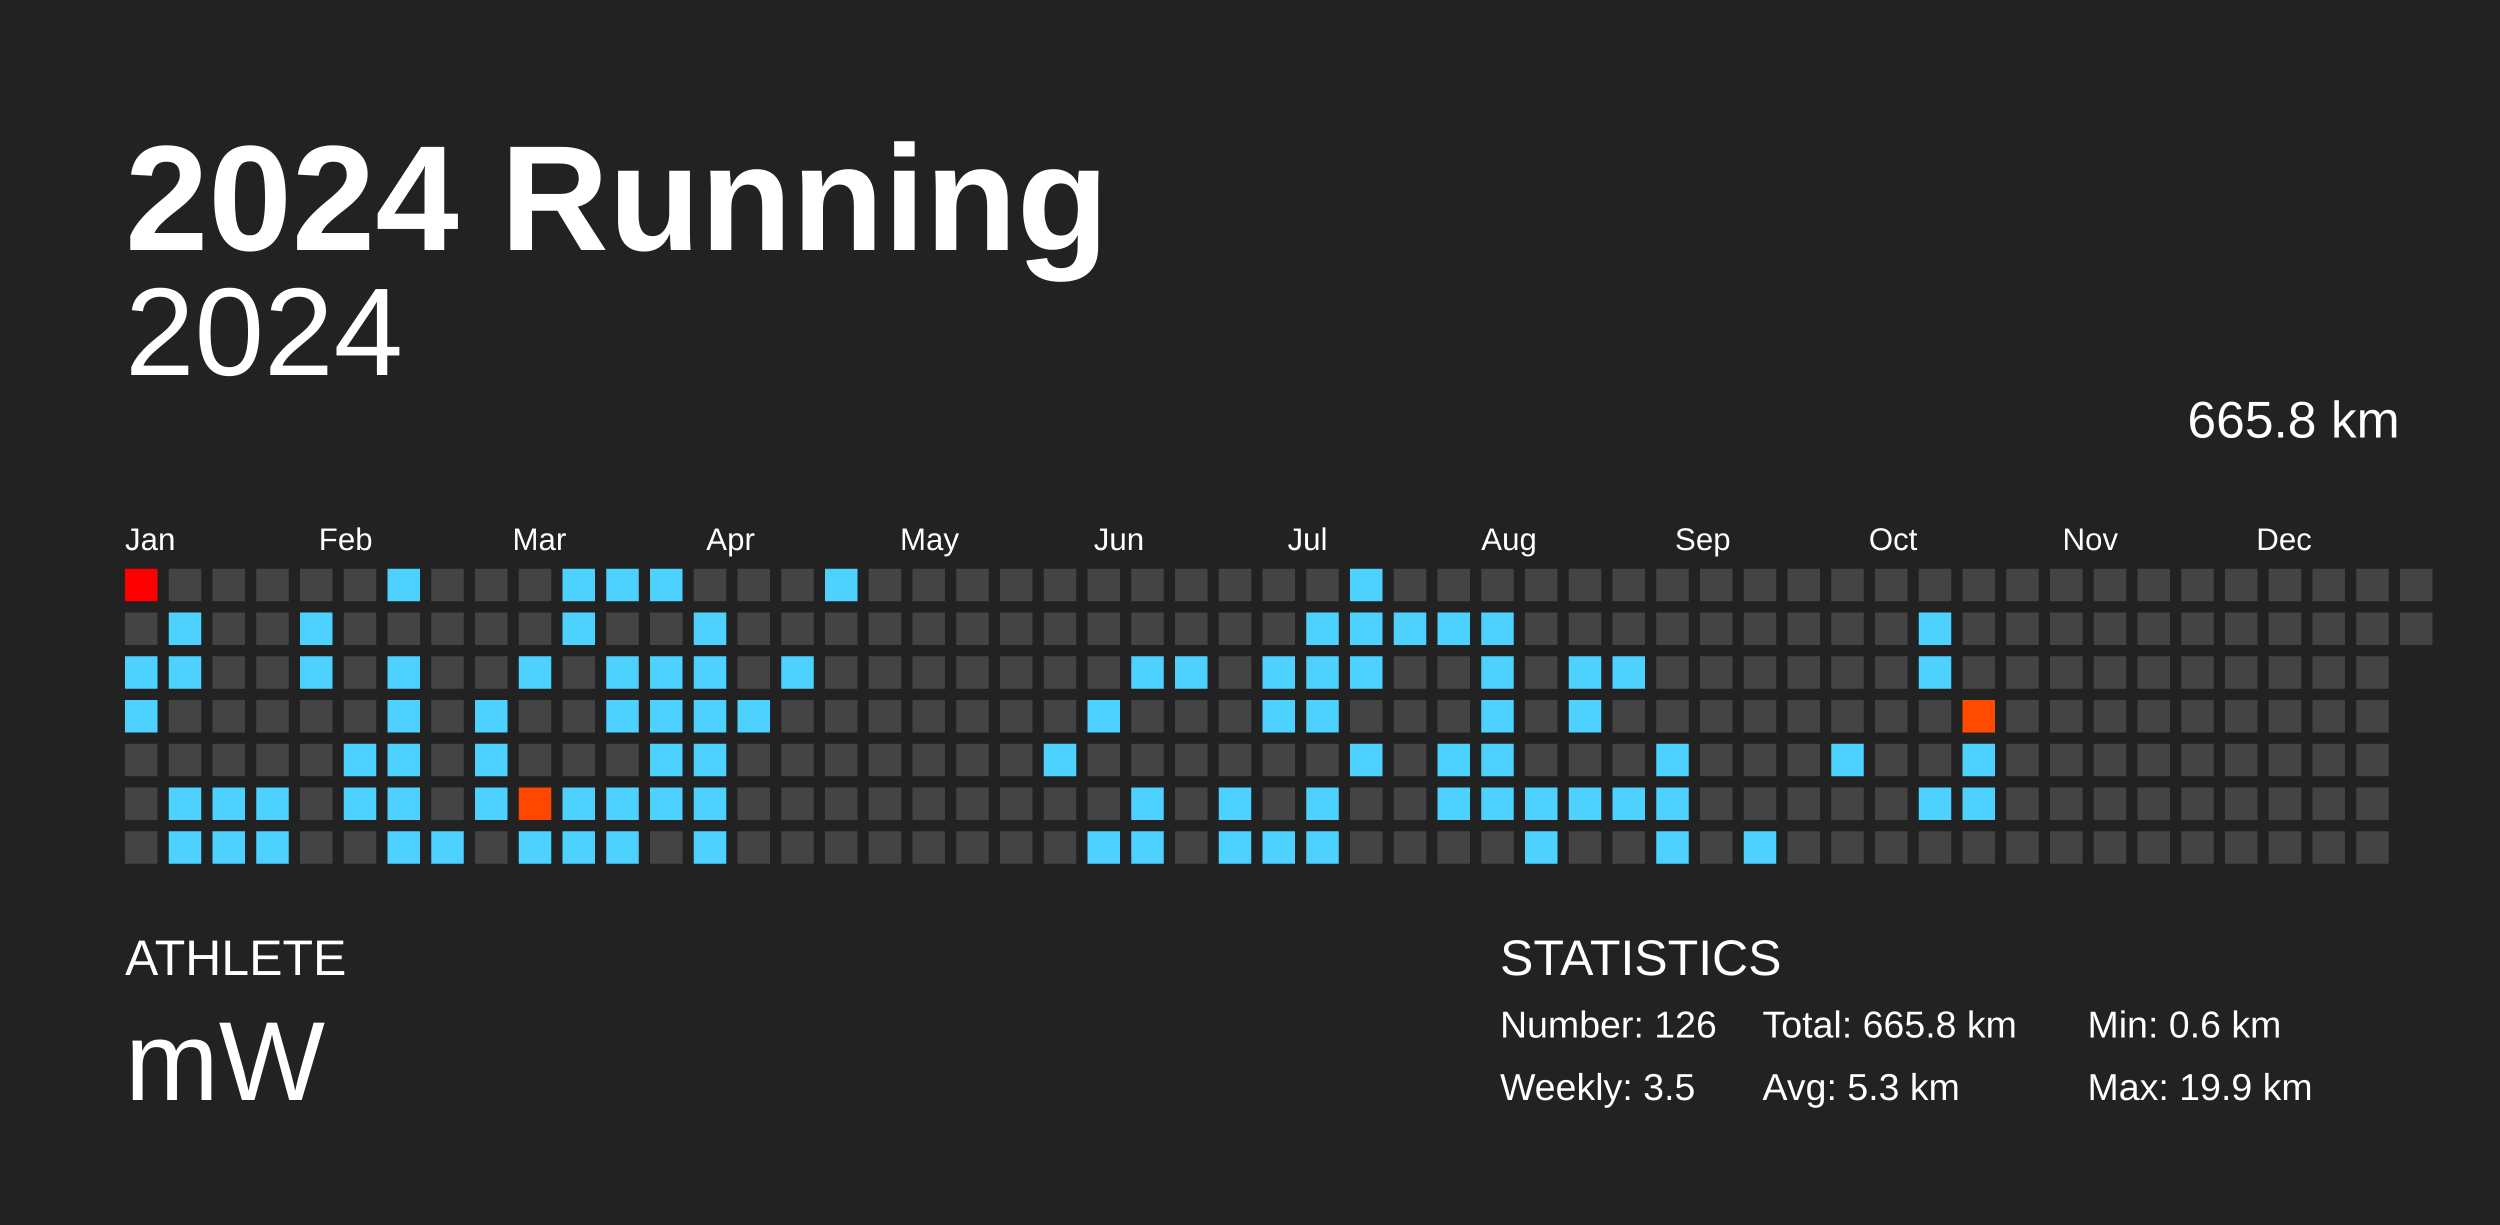
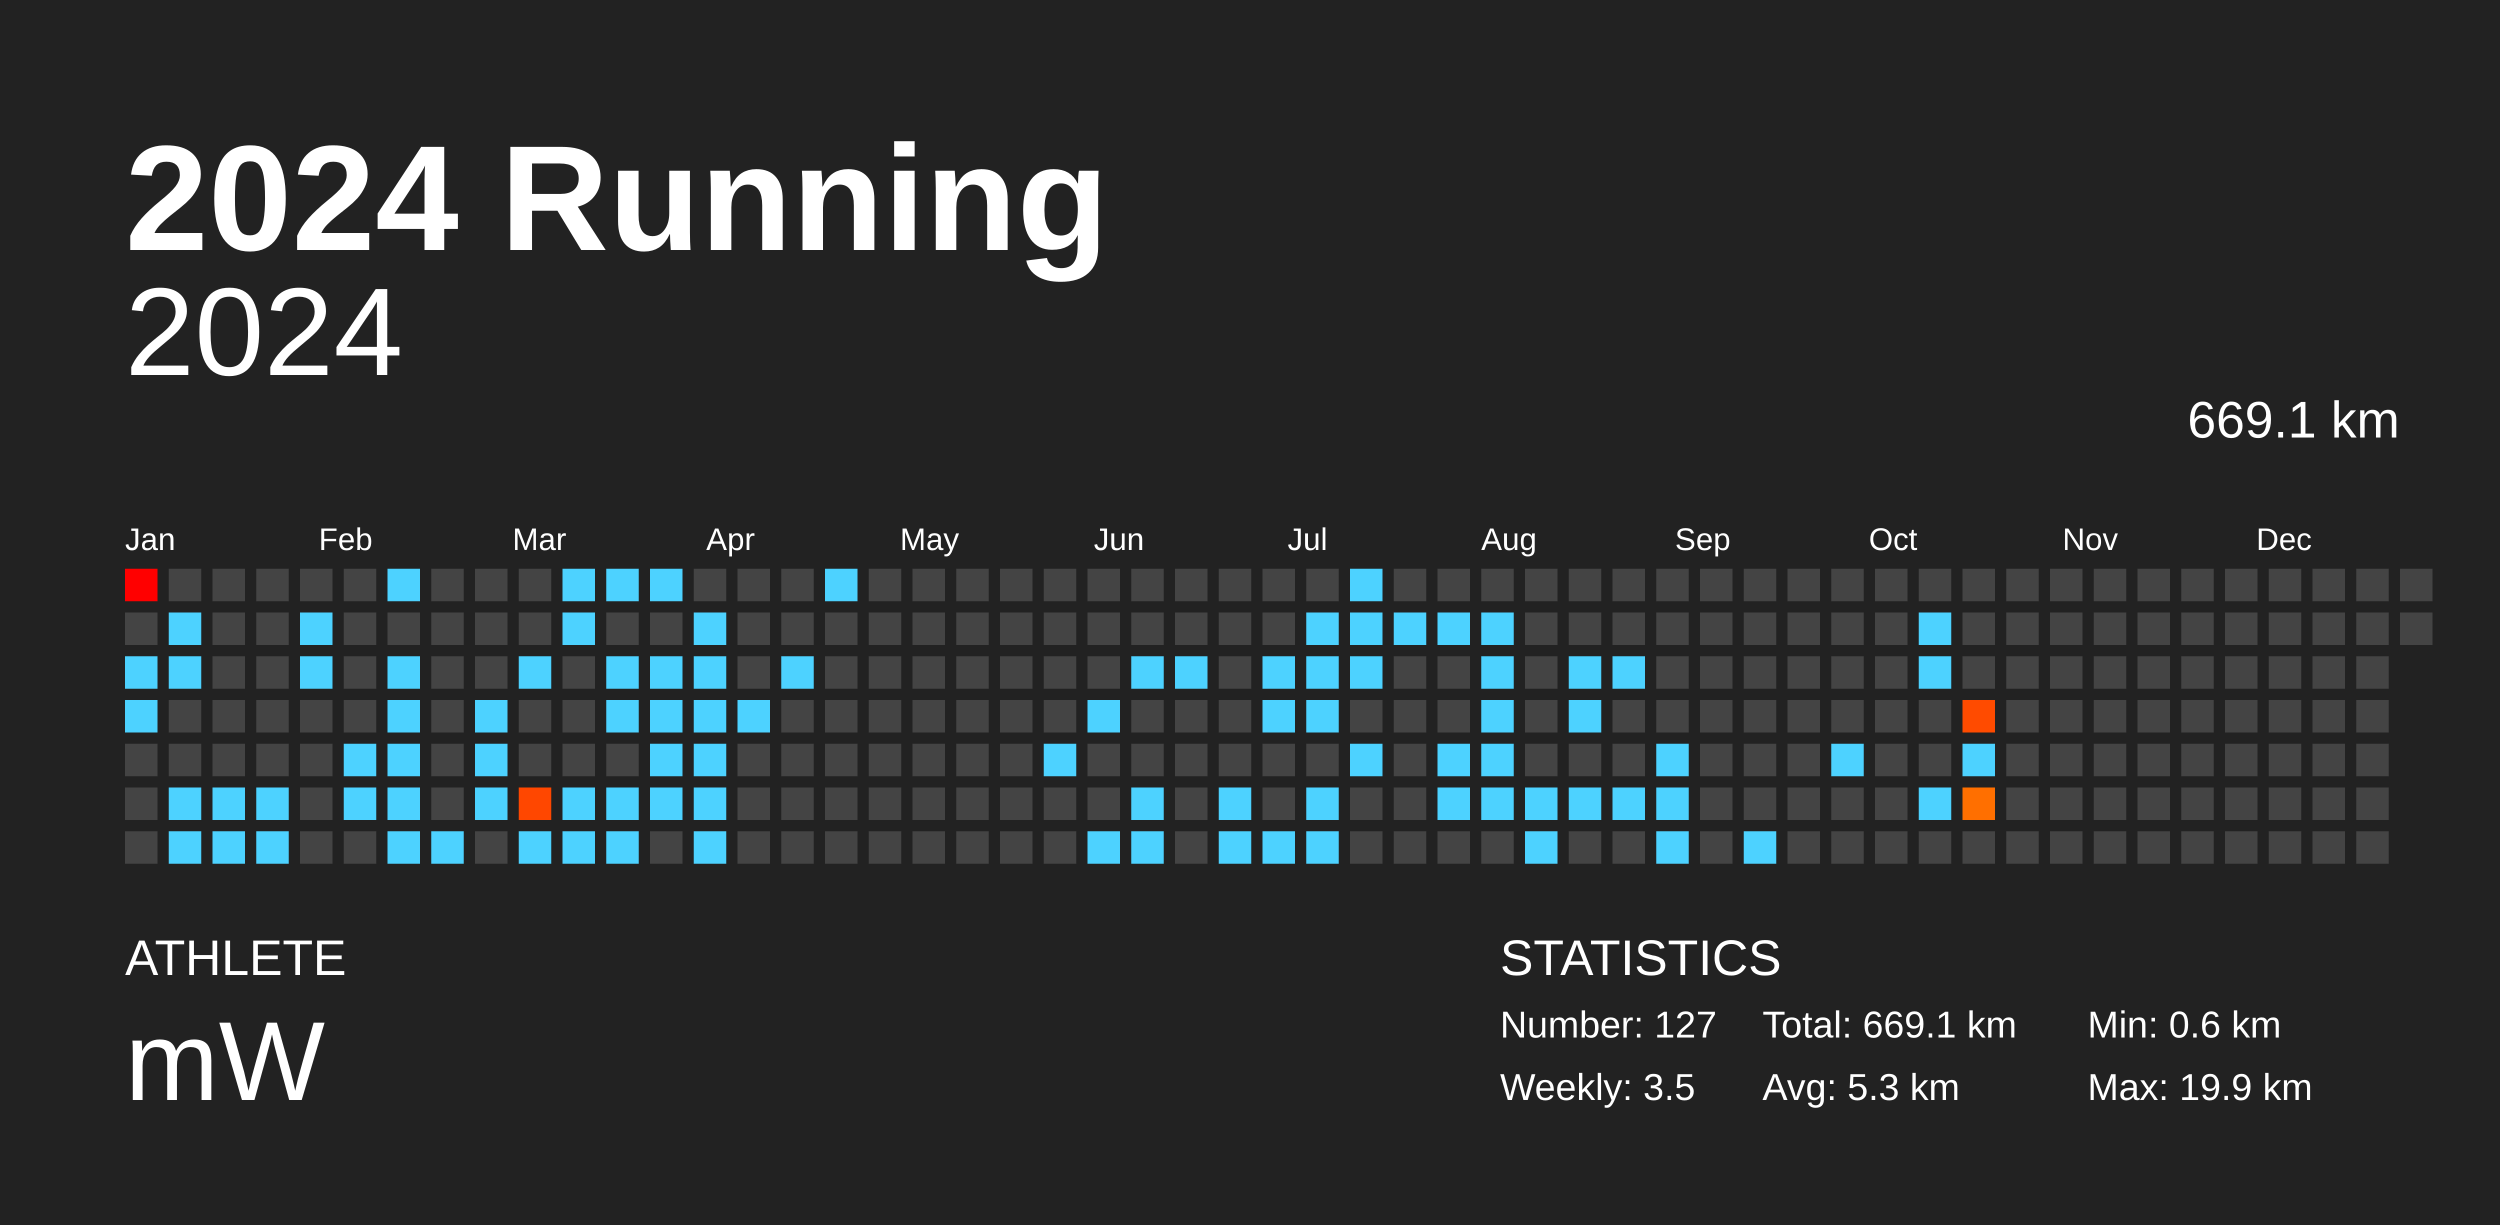
<svg xmlns="http://www.w3.org/2000/svg" baseProfile="full" height="98mm" version="1.1" viewBox="0,0,200,98" width="200mm">
  <defs />
  <rect fill="#222222" height="98" width="200" x="0" y="0" />
  <text fill="#FFFFFF" style="font-size:12px; font-family:Arial; font-weight:bold;" x="10" y="20">2024 Running</text>
  <text fill="#FFFFFF" style="font-size:4px; font-family:Arial" x="10" y="78">ATHLETE</text>
  <text fill="#FFFFFF" style="font-size:9px; font-family:Arial" x="10" y="88">mW</text>
  <text fill="#FFFFFF" style="font-size:4px; font-family:Arial" x="120" y="78">STATISTICS</text>
-   <text fill="#FFFFFF" style="font-size:3px; font-family:Arial" x="120" y="83">Number: 126</text>
+   <text fill="#FFFFFF" style="font-size:3px; font-family:Arial" x="120" y="83">Number: 127</text>
  <text fill="#FFFFFF" style="font-size:3px; font-family:Arial" x="120" y="88">Weekly: 3.5</text>
-   <text fill="#FFFFFF" style="font-size:3px; font-family:Arial" x="141" y="83">Total: 665.8 km</text>
+   <text fill="#FFFFFF" style="font-size:3px; font-family:Arial" x="141" y="83">Total: 669.1 km</text>
  <text fill="#FFFFFF" style="font-size:3px; font-family:Arial" x="141" y="88">Avg: 5.3 km</text>
  <text fill="#FFFFFF" style="font-size:3px; font-family:Arial" x="167" y="83">Min: 0.6 km</text>
  <text fill="#FFFFFF" style="font-size:3px; font-family:Arial" x="167" y="88">Max: 19.9 km</text>
  <text alignment-baseline="hanging" fill="#FFFFFF" style="font-size:10.0px; font-family:Arial;" x="10" y="30">2024</text>
-   <text alignment-baseline="hanging" fill="#FFFFFF" style="font-size:4.125px; font-family:Arial;" x="175" y="35">665.8 km</text>
+   <text alignment-baseline="hanging" fill="#FFFFFF" style="font-size:4.125px; font-family:Arial;" x="175" y="35">669.1 km</text>
  <text fill="#FFFFFF" style="font-size:2.5px; font-family:Arial" x="10.0" y="44">Jan</text>
  <text fill="#FFFFFF" style="font-size:2.5px; font-family:Arial" x="25.5" y="44">Feb</text>
  <text fill="#FFFFFF" style="font-size:2.5px; font-family:Arial" x="41.0" y="44">Mar</text>
  <text fill="#FFFFFF" style="font-size:2.5px; font-family:Arial" x="56.5" y="44">Apr</text>
  <text fill="#FFFFFF" style="font-size:2.5px; font-family:Arial" x="72.0" y="44">May</text>
  <text fill="#FFFFFF" style="font-size:2.5px; font-family:Arial" x="87.5" y="44">Jun</text>
  <text fill="#FFFFFF" style="font-size:2.5px; font-family:Arial" x="103.0" y="44">Jul</text>
  <text fill="#FFFFFF" style="font-size:2.5px; font-family:Arial" x="118.5" y="44">Aug</text>
  <text fill="#FFFFFF" style="font-size:2.5px; font-family:Arial" x="134.0" y="44">Sep</text>
  <text fill="#FFFFFF" style="font-size:2.5px; font-family:Arial" x="149.5" y="44">Oct</text>
  <text fill="#FFFFFF" style="font-size:2.5px; font-family:Arial" x="165.0" y="44">Nov</text>
  <text fill="#FFFFFF" style="font-size:2.5px; font-family:Arial" x="180.5" y="44">Dec</text>
  <rect fill="red" height="2.6" width="2.6" x="10.0" y="45.5" />
  <rect fill="#444444" height="2.6" width="2.6" x="10.0" y="49.0" />
  <rect fill="#4dd2ff" height="2.6" width="2.6" x="10.0" y="52.5" />
  <rect fill="#4dd2ff" height="2.6" width="2.6" x="10.0" y="56.0" />
  <rect fill="#444444" height="2.6" width="2.6" x="10.0" y="59.5" />
  <rect fill="#444444" height="2.6" width="2.6" x="10.0" y="63.0" />
  <rect fill="#444444" height="2.6" width="2.6" x="10.0" y="66.5" />
  <rect fill="#444444" height="2.6" width="2.6" x="13.5" y="45.5" />
  <rect fill="#4dd2ff" height="2.6" width="2.6" x="13.5" y="49.0" />
  <rect fill="#4dd2ff" height="2.6" width="2.6" x="13.5" y="52.5" />
  <rect fill="#444444" height="2.6" width="2.6" x="13.5" y="56.0" />
  <rect fill="#444444" height="2.6" width="2.6" x="13.5" y="59.5" />
  <rect fill="#4dd2ff" height="2.6" width="2.6" x="13.5" y="63.0" />
  <rect fill="#4dd2ff" height="2.6" width="2.6" x="13.5" y="66.5" />
  <rect fill="#444444" height="2.6" width="2.6" x="17.0" y="45.5" />
  <rect fill="#444444" height="2.6" width="2.6" x="17.0" y="49.0" />
  <rect fill="#444444" height="2.6" width="2.6" x="17.0" y="52.5" />
  <rect fill="#444444" height="2.6" width="2.6" x="17.0" y="56.0" />
  <rect fill="#444444" height="2.6" width="2.6" x="17.0" y="59.5" />
  <rect fill="#4dd2ff" height="2.6" width="2.6" x="17.0" y="63.0" />
  <rect fill="#4dd2ff" height="2.6" width="2.6" x="17.0" y="66.5" />
  <rect fill="#444444" height="2.6" width="2.6" x="20.5" y="45.5" />
  <rect fill="#444444" height="2.6" width="2.6" x="20.5" y="49.0" />
  <rect fill="#444444" height="2.6" width="2.6" x="20.5" y="52.5" />
  <rect fill="#444444" height="2.6" width="2.6" x="20.5" y="56.0" />
  <rect fill="#444444" height="2.6" width="2.6" x="20.5" y="59.5" />
  <rect fill="#4dd2ff" height="2.6" width="2.6" x="20.5" y="63.0" />
  <rect fill="#4dd2ff" height="2.6" width="2.6" x="20.5" y="66.5" />
  <rect fill="#444444" height="2.6" width="2.6" x="24.0" y="45.5" />
  <rect fill="#4dd2ff" height="2.6" width="2.6" x="24.0" y="49.0" />
  <rect fill="#4dd2ff" height="2.6" width="2.6" x="24.0" y="52.5" />
  <rect fill="#444444" height="2.6" width="2.6" x="24.0" y="56.0" />
  <rect fill="#444444" height="2.6" width="2.6" x="24.0" y="59.5" />
  <rect fill="#444444" height="2.6" width="2.6" x="24.0" y="63.0" />
  <rect fill="#444444" height="2.6" width="2.6" x="24.0" y="66.5" />
  <rect fill="#444444" height="2.6" width="2.6" x="27.5" y="45.5" />
  <rect fill="#444444" height="2.6" width="2.6" x="27.5" y="49.0" />
  <rect fill="#444444" height="2.6" width="2.6" x="27.5" y="52.5" />
  <rect fill="#444444" height="2.6" width="2.6" x="27.5" y="56.0" />
  <rect fill="#4dd2ff" height="2.6" width="2.6" x="27.5" y="59.5" />
  <rect fill="#4dd2ff" height="2.6" width="2.6" x="27.5" y="63.0" />
  <rect fill="#444444" height="2.6" width="2.6" x="27.5" y="66.5" />
  <rect fill="#4dd2ff" height="2.6" width="2.6" x="31.0" y="45.5" />
  <rect fill="#444444" height="2.6" width="2.6" x="31.0" y="49.0" />
  <rect fill="#4dd2ff" height="2.6" width="2.6" x="31.0" y="52.5" />
  <rect fill="#4dd2ff" height="2.6" width="2.6" x="31.0" y="56.0" />
  <rect fill="#4dd2ff" height="2.6" width="2.6" x="31.0" y="59.5" />
  <rect fill="#4dd2ff" height="2.6" width="2.6" x="31.0" y="63.0" />
  <rect fill="#4dd2ff" height="2.6" width="2.6" x="31.0" y="66.5" />
  <rect fill="#444444" height="2.6" width="2.6" x="34.5" y="45.5" />
  <rect fill="#444444" height="2.6" width="2.6" x="34.5" y="49.0" />
  <rect fill="#444444" height="2.6" width="2.6" x="34.5" y="52.5" />
  <rect fill="#444444" height="2.6" width="2.6" x="34.5" y="56.0" />
  <rect fill="#444444" height="2.6" width="2.6" x="34.5" y="59.5" />
  <rect fill="#444444" height="2.6" width="2.6" x="34.5" y="63.0" />
  <rect fill="#4dd2ff" height="2.6" width="2.6" x="34.5" y="66.5" />
  <rect fill="#444444" height="2.6" width="2.6" x="38.0" y="45.5" />
  <rect fill="#444444" height="2.6" width="2.6" x="38.0" y="49.0" />
  <rect fill="#444444" height="2.6" width="2.6" x="38.0" y="52.5" />
  <rect fill="#4dd2ff" height="2.6" width="2.6" x="38.0" y="56.0" />
  <rect fill="#4dd2ff" height="2.6" width="2.6" x="38.0" y="59.5" />
  <rect fill="#4dd2ff" height="2.6" width="2.6" x="38.0" y="63.0" />
  <rect fill="#444444" height="2.6" width="2.6" x="38.0" y="66.5" />
  <rect fill="#444444" height="2.6" width="2.6" x="41.5" y="45.5" />
  <rect fill="#444444" height="2.6" width="2.6" x="41.5" y="49.0" />
  <rect fill="#4dd2ff" height="2.6" width="2.6" x="41.5" y="52.5" />
  <rect fill="#444444" height="2.6" width="2.6" x="41.5" y="56.0" />
  <rect fill="#444444" height="2.6" width="2.6" x="41.5" y="59.5" />
  <rect fill="#ff4700" height="2.6" width="2.6" x="41.5" y="63.0" />
  <rect fill="#4dd2ff" height="2.6" width="2.6" x="41.5" y="66.5" />
  <rect fill="#4dd2ff" height="2.6" width="2.6" x="45.0" y="45.5" />
  <rect fill="#4dd2ff" height="2.6" width="2.6" x="45.0" y="49.0" />
  <rect fill="#444444" height="2.6" width="2.6" x="45.0" y="52.5" />
  <rect fill="#444444" height="2.6" width="2.6" x="45.0" y="56.0" />
  <rect fill="#444444" height="2.6" width="2.6" x="45.0" y="59.5" />
  <rect fill="#4dd2ff" height="2.6" width="2.6" x="45.0" y="63.0" />
  <rect fill="#4dd2ff" height="2.6" width="2.6" x="45.0" y="66.5" />
  <rect fill="#4dd2ff" height="2.6" width="2.6" x="48.5" y="45.5" />
  <rect fill="#444444" height="2.6" width="2.6" x="48.5" y="49.0" />
  <rect fill="#4dd2ff" height="2.6" width="2.6" x="48.5" y="52.5" />
  <rect fill="#4dd2ff" height="2.6" width="2.6" x="48.5" y="56.0" />
  <rect fill="#444444" height="2.6" width="2.6" x="48.5" y="59.5" />
  <rect fill="#4dd2ff" height="2.6" width="2.6" x="48.5" y="63.0" />
  <rect fill="#4dd2ff" height="2.6" width="2.6" x="48.5" y="66.5" />
  <rect fill="#4dd2ff" height="2.6" width="2.6" x="52.0" y="45.5" />
  <rect fill="#444444" height="2.6" width="2.6" x="52.0" y="49.0" />
  <rect fill="#4dd2ff" height="2.6" width="2.6" x="52.0" y="52.5" />
  <rect fill="#4dd2ff" height="2.6" width="2.6" x="52.0" y="56.0" />
  <rect fill="#4dd2ff" height="2.6" width="2.6" x="52.0" y="59.5" />
  <rect fill="#4dd2ff" height="2.6" width="2.6" x="52.0" y="63.0" />
  <rect fill="#444444" height="2.6" width="2.6" x="52.0" y="66.5" />
  <rect fill="#444444" height="2.6" width="2.6" x="55.5" y="45.5" />
  <rect fill="#4dd2ff" height="2.6" width="2.6" x="55.5" y="49.0" />
  <rect fill="#4dd2ff" height="2.6" width="2.6" x="55.5" y="52.5" />
  <rect fill="#4dd2ff" height="2.6" width="2.6" x="55.5" y="56.0" />
  <rect fill="#4dd2ff" height="2.6" width="2.6" x="55.5" y="59.5" />
  <rect fill="#4dd2ff" height="2.6" width="2.6" x="55.5" y="63.0" />
  <rect fill="#4dd2ff" height="2.6" width="2.6" x="55.5" y="66.5" />
  <rect fill="#444444" height="2.6" width="2.6" x="59.0" y="45.5" />
  <rect fill="#444444" height="2.6" width="2.6" x="59.0" y="49.0" />
  <rect fill="#444444" height="2.6" width="2.6" x="59.0" y="52.5" />
  <rect fill="#4dd2ff" height="2.6" width="2.6" x="59.0" y="56.0" />
  <rect fill="#444444" height="2.6" width="2.6" x="59.0" y="59.5" />
  <rect fill="#444444" height="2.6" width="2.6" x="59.0" y="63.0" />
  <rect fill="#444444" height="2.6" width="2.6" x="59.0" y="66.5" />
  <rect fill="#444444" height="2.6" width="2.6" x="62.5" y="45.5" />
  <rect fill="#444444" height="2.6" width="2.6" x="62.5" y="49.0" />
  <rect fill="#4dd2ff" height="2.6" width="2.6" x="62.5" y="52.5" />
  <rect fill="#444444" height="2.6" width="2.6" x="62.5" y="56.0" />
  <rect fill="#444444" height="2.6" width="2.6" x="62.5" y="59.5" />
  <rect fill="#444444" height="2.6" width="2.6" x="62.5" y="63.0" />
  <rect fill="#444444" height="2.6" width="2.6" x="62.5" y="66.5" />
  <rect fill="#4dd2ff" height="2.6" width="2.6" x="66.0" y="45.5" />
  <rect fill="#444444" height="2.6" width="2.6" x="66.0" y="49.0" />
  <rect fill="#444444" height="2.6" width="2.6" x="66.0" y="52.5" />
  <rect fill="#444444" height="2.6" width="2.6" x="66.0" y="56.0" />
  <rect fill="#444444" height="2.6" width="2.6" x="66.0" y="59.5" />
  <rect fill="#444444" height="2.6" width="2.6" x="66.0" y="63.0" />
  <rect fill="#444444" height="2.6" width="2.6" x="66.0" y="66.5" />
  <rect fill="#444444" height="2.6" width="2.6" x="69.5" y="45.5" />
  <rect fill="#444444" height="2.6" width="2.6" x="69.5" y="49.0" />
  <rect fill="#444444" height="2.6" width="2.6" x="69.5" y="52.5" />
  <rect fill="#444444" height="2.6" width="2.6" x="69.5" y="56.0" />
  <rect fill="#444444" height="2.6" width="2.6" x="69.5" y="59.5" />
  <rect fill="#444444" height="2.6" width="2.6" x="69.5" y="63.0" />
  <rect fill="#444444" height="2.6" width="2.6" x="69.5" y="66.5" />
  <rect fill="#444444" height="2.6" width="2.6" x="73.0" y="45.5" />
  <rect fill="#444444" height="2.6" width="2.6" x="73.0" y="49.0" />
  <rect fill="#444444" height="2.6" width="2.6" x="73.0" y="52.5" />
  <rect fill="#444444" height="2.6" width="2.6" x="73.0" y="56.0" />
  <rect fill="#444444" height="2.6" width="2.6" x="73.0" y="59.5" />
  <rect fill="#444444" height="2.6" width="2.6" x="73.0" y="63.0" />
  <rect fill="#444444" height="2.6" width="2.6" x="73.0" y="66.5" />
  <rect fill="#444444" height="2.6" width="2.6" x="76.5" y="45.5" />
  <rect fill="#444444" height="2.6" width="2.6" x="76.5" y="49.0" />
  <rect fill="#444444" height="2.6" width="2.6" x="76.5" y="52.5" />
  <rect fill="#444444" height="2.6" width="2.6" x="76.5" y="56.0" />
  <rect fill="#444444" height="2.6" width="2.6" x="76.5" y="59.5" />
  <rect fill="#444444" height="2.6" width="2.6" x="76.5" y="63.0" />
  <rect fill="#444444" height="2.6" width="2.6" x="76.5" y="66.5" />
  <rect fill="#444444" height="2.6" width="2.6" x="80.0" y="45.5" />
  <rect fill="#444444" height="2.6" width="2.6" x="80.0" y="49.0" />
  <rect fill="#444444" height="2.6" width="2.6" x="80.0" y="52.5" />
  <rect fill="#444444" height="2.6" width="2.6" x="80.0" y="56.0" />
  <rect fill="#444444" height="2.6" width="2.6" x="80.0" y="59.5" />
  <rect fill="#444444" height="2.6" width="2.6" x="80.0" y="63.0" />
  <rect fill="#444444" height="2.6" width="2.6" x="80.0" y="66.5" />
  <rect fill="#444444" height="2.6" width="2.6" x="83.5" y="45.5" />
  <rect fill="#444444" height="2.6" width="2.6" x="83.5" y="49.0" />
  <rect fill="#444444" height="2.6" width="2.6" x="83.5" y="52.5" />
  <rect fill="#444444" height="2.6" width="2.6" x="83.5" y="56.0" />
  <rect fill="#4dd2ff" height="2.6" width="2.6" x="83.5" y="59.5" />
  <rect fill="#444444" height="2.6" width="2.6" x="83.5" y="63.0" />
  <rect fill="#444444" height="2.6" width="2.6" x="83.5" y="66.5" />
  <rect fill="#444444" height="2.6" width="2.6" x="87.0" y="45.5" />
  <rect fill="#444444" height="2.6" width="2.6" x="87.0" y="49.0" />
  <rect fill="#444444" height="2.6" width="2.6" x="87.0" y="52.5" />
  <rect fill="#4dd2ff" height="2.6" width="2.6" x="87.0" y="56.0" />
  <rect fill="#444444" height="2.6" width="2.6" x="87.0" y="59.5" />
  <rect fill="#444444" height="2.6" width="2.6" x="87.0" y="63.0" />
  <rect fill="#4dd2ff" height="2.6" width="2.6" x="87.0" y="66.5" />
  <rect fill="#444444" height="2.6" width="2.6" x="90.5" y="45.5" />
  <rect fill="#444444" height="2.6" width="2.6" x="90.5" y="49.0" />
  <rect fill="#4dd2ff" height="2.6" width="2.6" x="90.5" y="52.5" />
  <rect fill="#444444" height="2.6" width="2.6" x="90.5" y="56.0" />
  <rect fill="#444444" height="2.6" width="2.6" x="90.5" y="59.5" />
  <rect fill="#4dd2ff" height="2.6" width="2.6" x="90.5" y="63.0" />
  <rect fill="#4dd2ff" height="2.6" width="2.6" x="90.5" y="66.5" />
  <rect fill="#444444" height="2.6" width="2.6" x="94.0" y="45.5" />
  <rect fill="#444444" height="2.6" width="2.6" x="94.0" y="49.0" />
  <rect fill="#4dd2ff" height="2.6" width="2.6" x="94.0" y="52.5" />
  <rect fill="#444444" height="2.6" width="2.6" x="94.0" y="56.0" />
  <rect fill="#444444" height="2.6" width="2.6" x="94.0" y="59.5" />
  <rect fill="#444444" height="2.6" width="2.6" x="94.0" y="63.0" />
  <rect fill="#444444" height="2.6" width="2.6" x="94.0" y="66.5" />
  <rect fill="#444444" height="2.6" width="2.6" x="97.5" y="45.5" />
  <rect fill="#444444" height="2.6" width="2.6" x="97.5" y="49.0" />
  <rect fill="#444444" height="2.6" width="2.6" x="97.5" y="52.5" />
  <rect fill="#444444" height="2.6" width="2.6" x="97.5" y="56.0" />
  <rect fill="#444444" height="2.6" width="2.6" x="97.5" y="59.5" />
  <rect fill="#4dd2ff" height="2.6" width="2.6" x="97.5" y="63.0" />
  <rect fill="#4dd2ff" height="2.6" width="2.6" x="97.5" y="66.5" />
  <rect fill="#444444" height="2.6" width="2.6" x="101.0" y="45.5" />
  <rect fill="#444444" height="2.6" width="2.6" x="101.0" y="49.0" />
  <rect fill="#4dd2ff" height="2.6" width="2.6" x="101.0" y="52.5" />
  <rect fill="#4dd2ff" height="2.6" width="2.6" x="101.0" y="56.0" />
  <rect fill="#444444" height="2.6" width="2.6" x="101.0" y="59.5" />
  <rect fill="#444444" height="2.6" width="2.6" x="101.0" y="63.0" />
  <rect fill="#4dd2ff" height="2.6" width="2.6" x="101.0" y="66.5" />
  <rect fill="#444444" height="2.6" width="2.6" x="104.5" y="45.5" />
  <rect fill="#4dd2ff" height="2.6" width="2.6" x="104.5" y="49.0" />
  <rect fill="#4dd2ff" height="2.6" width="2.6" x="104.5" y="52.5" />
  <rect fill="#4dd2ff" height="2.6" width="2.6" x="104.5" y="56.0" />
  <rect fill="#444444" height="2.6" width="2.6" x="104.5" y="59.5" />
  <rect fill="#4dd2ff" height="2.6" width="2.6" x="104.5" y="63.0" />
  <rect fill="#4dd2ff" height="2.6" width="2.6" x="104.5" y="66.5" />
  <rect fill="#4dd2ff" height="2.6" width="2.6" x="108.0" y="45.5" />
  <rect fill="#4dd2ff" height="2.6" width="2.6" x="108.0" y="49.0" />
  <rect fill="#4dd2ff" height="2.6" width="2.6" x="108.0" y="52.5" />
  <rect fill="#444444" height="2.6" width="2.6" x="108.0" y="56.0" />
  <rect fill="#4dd2ff" height="2.6" width="2.6" x="108.0" y="59.5" />
  <rect fill="#444444" height="2.6" width="2.6" x="108.0" y="63.0" />
  <rect fill="#444444" height="2.6" width="2.6" x="108.0" y="66.5" />
  <rect fill="#444444" height="2.6" width="2.6" x="111.5" y="45.5" />
  <rect fill="#4dd2ff" height="2.6" width="2.6" x="111.5" y="49.0" />
  <rect fill="#444444" height="2.6" width="2.6" x="111.5" y="52.5" />
  <rect fill="#444444" height="2.6" width="2.6" x="111.5" y="56.0" />
  <rect fill="#444444" height="2.6" width="2.6" x="111.5" y="59.5" />
  <rect fill="#444444" height="2.6" width="2.6" x="111.5" y="63.0" />
  <rect fill="#444444" height="2.6" width="2.6" x="111.5" y="66.5" />
  <rect fill="#444444" height="2.6" width="2.6" x="115.0" y="45.5" />
  <rect fill="#4dd2ff" height="2.6" width="2.6" x="115.0" y="49.0" />
  <rect fill="#444444" height="2.6" width="2.6" x="115.0" y="52.5" />
  <rect fill="#444444" height="2.6" width="2.6" x="115.0" y="56.0" />
  <rect fill="#4dd2ff" height="2.6" width="2.6" x="115.0" y="59.5" />
  <rect fill="#4dd2ff" height="2.6" width="2.6" x="115.0" y="63.0" />
  <rect fill="#444444" height="2.6" width="2.6" x="115.0" y="66.5" />
  <rect fill="#444444" height="2.6" width="2.6" x="118.5" y="45.5" />
  <rect fill="#4dd2ff" height="2.6" width="2.6" x="118.5" y="49.0" />
  <rect fill="#4dd2ff" height="2.6" width="2.6" x="118.5" y="52.5" />
  <rect fill="#4dd2ff" height="2.6" width="2.6" x="118.5" y="56.0" />
  <rect fill="#4dd2ff" height="2.6" width="2.6" x="118.5" y="59.5" />
  <rect fill="#4dd2ff" height="2.6" width="2.6" x="118.5" y="63.0" />
  <rect fill="#444444" height="2.6" width="2.6" x="118.5" y="66.5" />
  <rect fill="#444444" height="2.6" width="2.6" x="122.0" y="45.5" />
  <rect fill="#444444" height="2.6" width="2.6" x="122.0" y="49.0" />
  <rect fill="#444444" height="2.6" width="2.6" x="122.0" y="52.5" />
  <rect fill="#444444" height="2.6" width="2.6" x="122.0" y="56.0" />
  <rect fill="#444444" height="2.6" width="2.6" x="122.0" y="59.5" />
  <rect fill="#4dd2ff" height="2.6" width="2.6" x="122.0" y="63.0" />
  <rect fill="#4dd2ff" height="2.6" width="2.6" x="122.0" y="66.5" />
  <rect fill="#444444" height="2.6" width="2.6" x="125.5" y="45.5" />
  <rect fill="#444444" height="2.6" width="2.6" x="125.5" y="49.0" />
  <rect fill="#4dd2ff" height="2.6" width="2.6" x="125.5" y="52.5" />
  <rect fill="#4dd2ff" height="2.6" width="2.6" x="125.5" y="56.0" />
  <rect fill="#444444" height="2.6" width="2.6" x="125.5" y="59.5" />
  <rect fill="#4dd2ff" height="2.6" width="2.6" x="125.5" y="63.0" />
  <rect fill="#444444" height="2.6" width="2.6" x="125.5" y="66.5" />
  <rect fill="#444444" height="2.6" width="2.6" x="129.0" y="45.5" />
  <rect fill="#444444" height="2.6" width="2.6" x="129.0" y="49.0" />
  <rect fill="#4dd2ff" height="2.6" width="2.6" x="129.0" y="52.5" />
  <rect fill="#444444" height="2.6" width="2.6" x="129.0" y="56.0" />
  <rect fill="#444444" height="2.6" width="2.6" x="129.0" y="59.5" />
  <rect fill="#4dd2ff" height="2.6" width="2.6" x="129.0" y="63.0" />
  <rect fill="#444444" height="2.6" width="2.6" x="129.0" y="66.5" />
  <rect fill="#444444" height="2.6" width="2.6" x="132.5" y="45.5" />
  <rect fill="#444444" height="2.6" width="2.6" x="132.5" y="49.0" />
  <rect fill="#444444" height="2.6" width="2.6" x="132.5" y="52.5" />
  <rect fill="#444444" height="2.6" width="2.6" x="132.5" y="56.0" />
  <rect fill="#4dd2ff" height="2.6" width="2.6" x="132.5" y="59.5" />
  <rect fill="#4dd2ff" height="2.6" width="2.6" x="132.5" y="63.0" />
  <rect fill="#4dd2ff" height="2.6" width="2.6" x="132.5" y="66.5" />
  <rect fill="#444444" height="2.6" width="2.6" x="136.0" y="45.5" />
  <rect fill="#444444" height="2.6" width="2.6" x="136.0" y="49.0" />
  <rect fill="#444444" height="2.6" width="2.6" x="136.0" y="52.5" />
  <rect fill="#444444" height="2.6" width="2.6" x="136.0" y="56.0" />
  <rect fill="#444444" height="2.6" width="2.6" x="136.0" y="59.5" />
  <rect fill="#444444" height="2.6" width="2.6" x="136.0" y="63.0" />
  <rect fill="#444444" height="2.6" width="2.6" x="136.0" y="66.5" />
  <rect fill="#444444" height="2.6" width="2.6" x="139.5" y="45.5" />
  <rect fill="#444444" height="2.6" width="2.6" x="139.5" y="49.0" />
  <rect fill="#444444" height="2.6" width="2.6" x="139.5" y="52.5" />
  <rect fill="#444444" height="2.6" width="2.6" x="139.5" y="56.0" />
  <rect fill="#444444" height="2.6" width="2.6" x="139.5" y="59.5" />
  <rect fill="#444444" height="2.6" width="2.6" x="139.5" y="63.0" />
  <rect fill="#4dd2ff" height="2.6" width="2.6" x="139.5" y="66.5" />
  <rect fill="#444444" height="2.6" width="2.6" x="143.0" y="45.5" />
  <rect fill="#444444" height="2.6" width="2.6" x="143.0" y="49.0" />
  <rect fill="#444444" height="2.6" width="2.6" x="143.0" y="52.5" />
  <rect fill="#444444" height="2.6" width="2.6" x="143.0" y="56.0" />
  <rect fill="#444444" height="2.6" width="2.6" x="143.0" y="59.5" />
  <rect fill="#444444" height="2.6" width="2.6" x="143.0" y="63.0" />
  <rect fill="#444444" height="2.6" width="2.6" x="143.0" y="66.5" />
  <rect fill="#444444" height="2.6" width="2.6" x="146.5" y="45.5" />
  <rect fill="#444444" height="2.6" width="2.6" x="146.5" y="49.0" />
  <rect fill="#444444" height="2.6" width="2.6" x="146.5" y="52.5" />
  <rect fill="#444444" height="2.6" width="2.6" x="146.5" y="56.0" />
  <rect fill="#4dd2ff" height="2.6" width="2.6" x="146.5" y="59.5" />
  <rect fill="#444444" height="2.6" width="2.6" x="146.5" y="63.0" />
  <rect fill="#444444" height="2.6" width="2.6" x="146.5" y="66.5" />
  <rect fill="#444444" height="2.6" width="2.6" x="150.0" y="45.5" />
  <rect fill="#444444" height="2.6" width="2.6" x="150.0" y="49.0" />
  <rect fill="#444444" height="2.6" width="2.6" x="150.0" y="52.5" />
  <rect fill="#444444" height="2.6" width="2.6" x="150.0" y="56.0" />
  <rect fill="#444444" height="2.6" width="2.6" x="150.0" y="59.5" />
  <rect fill="#444444" height="2.6" width="2.6" x="150.0" y="63.0" />
  <rect fill="#444444" height="2.6" width="2.6" x="150.0" y="66.5" />
  <rect fill="#444444" height="2.6" width="2.6" x="153.5" y="45.5" />
  <rect fill="#4dd2ff" height="2.6" width="2.6" x="153.5" y="49.0" />
  <rect fill="#4dd2ff" height="2.6" width="2.6" x="153.5" y="52.5" />
  <rect fill="#444444" height="2.6" width="2.6" x="153.5" y="56.0" />
  <rect fill="#444444" height="2.6" width="2.6" x="153.5" y="59.5" />
  <rect fill="#4dd2ff" height="2.6" width="2.6" x="153.5" y="63.0" />
  <rect fill="#444444" height="2.6" width="2.6" x="153.5" y="66.5" />
  <rect fill="#444444" height="2.6" width="2.6" x="157.0" y="45.5" />
  <rect fill="#444444" height="2.6" width="2.6" x="157.0" y="49.0" />
  <rect fill="#444444" height="2.6" width="2.6" x="157.0" y="52.5" />
  <rect fill="#ff4b00" height="2.6" width="2.6" x="157.0" y="56.0" />
  <rect fill="#4dd2ff" height="2.6" width="2.6" x="157.0" y="59.5" />
-   <rect fill="#4dd2ff" height="2.6" width="2.6" x="157.0" y="63.0" />
+   <rect fill="#ff6f00" height="2.6" width="2.6" x="157.0" y="63.0" />
  <rect fill="#444444" height="2.6" width="2.6" x="157.0" y="66.5" />
  <rect fill="#444444" height="2.6" width="2.6" x="160.5" y="45.5" />
  <rect fill="#444444" height="2.6" width="2.6" x="160.5" y="49.0" />
  <rect fill="#444444" height="2.6" width="2.6" x="160.5" y="52.5" />
  <rect fill="#444444" height="2.6" width="2.6" x="160.5" y="56.0" />
  <rect fill="#444444" height="2.6" width="2.6" x="160.5" y="59.5" />
  <rect fill="#444444" height="2.6" width="2.6" x="160.5" y="63.0" />
  <rect fill="#444444" height="2.6" width="2.6" x="160.5" y="66.5" />
  <rect fill="#444444" height="2.6" width="2.6" x="164.0" y="45.5" />
  <rect fill="#444444" height="2.6" width="2.6" x="164.0" y="49.0" />
  <rect fill="#444444" height="2.6" width="2.6" x="164.0" y="52.5" />
  <rect fill="#444444" height="2.6" width="2.6" x="164.0" y="56.0" />
  <rect fill="#444444" height="2.6" width="2.6" x="164.0" y="59.5" />
  <rect fill="#444444" height="2.6" width="2.6" x="164.0" y="63.0" />
  <rect fill="#444444" height="2.6" width="2.6" x="164.0" y="66.5" />
  <rect fill="#444444" height="2.6" width="2.6" x="167.5" y="45.5" />
  <rect fill="#444444" height="2.6" width="2.6" x="167.5" y="49.0" />
  <rect fill="#444444" height="2.6" width="2.6" x="167.5" y="52.5" />
  <rect fill="#444444" height="2.6" width="2.6" x="167.5" y="56.0" />
  <rect fill="#444444" height="2.6" width="2.6" x="167.5" y="59.5" />
  <rect fill="#444444" height="2.6" width="2.6" x="167.5" y="63.0" />
  <rect fill="#444444" height="2.6" width="2.6" x="167.5" y="66.5" />
  <rect fill="#444444" height="2.6" width="2.6" x="171.0" y="45.5" />
  <rect fill="#444444" height="2.6" width="2.6" x="171.0" y="49.0" />
  <rect fill="#444444" height="2.6" width="2.6" x="171.0" y="52.5" />
  <rect fill="#444444" height="2.6" width="2.6" x="171.0" y="56.0" />
  <rect fill="#444444" height="2.6" width="2.6" x="171.0" y="59.5" />
  <rect fill="#444444" height="2.6" width="2.6" x="171.0" y="63.0" />
  <rect fill="#444444" height="2.6" width="2.6" x="171.0" y="66.5" />
  <rect fill="#444444" height="2.6" width="2.6" x="174.5" y="45.5" />
  <rect fill="#444444" height="2.6" width="2.6" x="174.5" y="49.0" />
  <rect fill="#444444" height="2.6" width="2.6" x="174.5" y="52.5" />
  <rect fill="#444444" height="2.6" width="2.6" x="174.5" y="56.0" />
  <rect fill="#444444" height="2.6" width="2.6" x="174.5" y="59.5" />
  <rect fill="#444444" height="2.6" width="2.6" x="174.5" y="63.0" />
  <rect fill="#444444" height="2.6" width="2.6" x="174.5" y="66.5" />
  <rect fill="#444444" height="2.6" width="2.6" x="178.0" y="45.5" />
  <rect fill="#444444" height="2.6" width="2.6" x="178.0" y="49.0" />
  <rect fill="#444444" height="2.6" width="2.6" x="178.0" y="52.5" />
  <rect fill="#444444" height="2.6" width="2.6" x="178.0" y="56.0" />
  <rect fill="#444444" height="2.6" width="2.6" x="178.0" y="59.5" />
  <rect fill="#444444" height="2.6" width="2.6" x="178.0" y="63.0" />
  <rect fill="#444444" height="2.6" width="2.6" x="178.0" y="66.5" />
  <rect fill="#444444" height="2.6" width="2.6" x="181.5" y="45.5" />
  <rect fill="#444444" height="2.6" width="2.6" x="181.5" y="49.0" />
  <rect fill="#444444" height="2.6" width="2.6" x="181.5" y="52.5" />
  <rect fill="#444444" height="2.6" width="2.6" x="181.5" y="56.0" />
  <rect fill="#444444" height="2.6" width="2.6" x="181.5" y="59.5" />
  <rect fill="#444444" height="2.6" width="2.6" x="181.5" y="63.0" />
  <rect fill="#444444" height="2.6" width="2.6" x="181.5" y="66.5" />
  <rect fill="#444444" height="2.6" width="2.6" x="185.0" y="45.5" />
  <rect fill="#444444" height="2.6" width="2.6" x="185.0" y="49.0" />
  <rect fill="#444444" height="2.6" width="2.6" x="185.0" y="52.5" />
  <rect fill="#444444" height="2.6" width="2.6" x="185.0" y="56.0" />
  <rect fill="#444444" height="2.6" width="2.6" x="185.0" y="59.5" />
  <rect fill="#444444" height="2.6" width="2.6" x="185.0" y="63.0" />
  <rect fill="#444444" height="2.6" width="2.6" x="185.0" y="66.5" />
  <rect fill="#444444" height="2.6" width="2.6" x="188.5" y="45.5" />
  <rect fill="#444444" height="2.6" width="2.6" x="188.5" y="49.0" />
  <rect fill="#444444" height="2.6" width="2.6" x="188.5" y="52.5" />
  <rect fill="#444444" height="2.6" width="2.6" x="188.5" y="56.0" />
  <rect fill="#444444" height="2.6" width="2.6" x="188.5" y="59.5" />
  <rect fill="#444444" height="2.6" width="2.6" x="188.5" y="63.0" />
  <rect fill="#444444" height="2.6" width="2.6" x="188.5" y="66.5" />
  <rect fill="#444444" height="2.6" width="2.6" x="192.0" y="45.5" />
  <rect fill="#444444" height="2.6" width="2.6" x="192.0" y="49.0" />
</svg>
